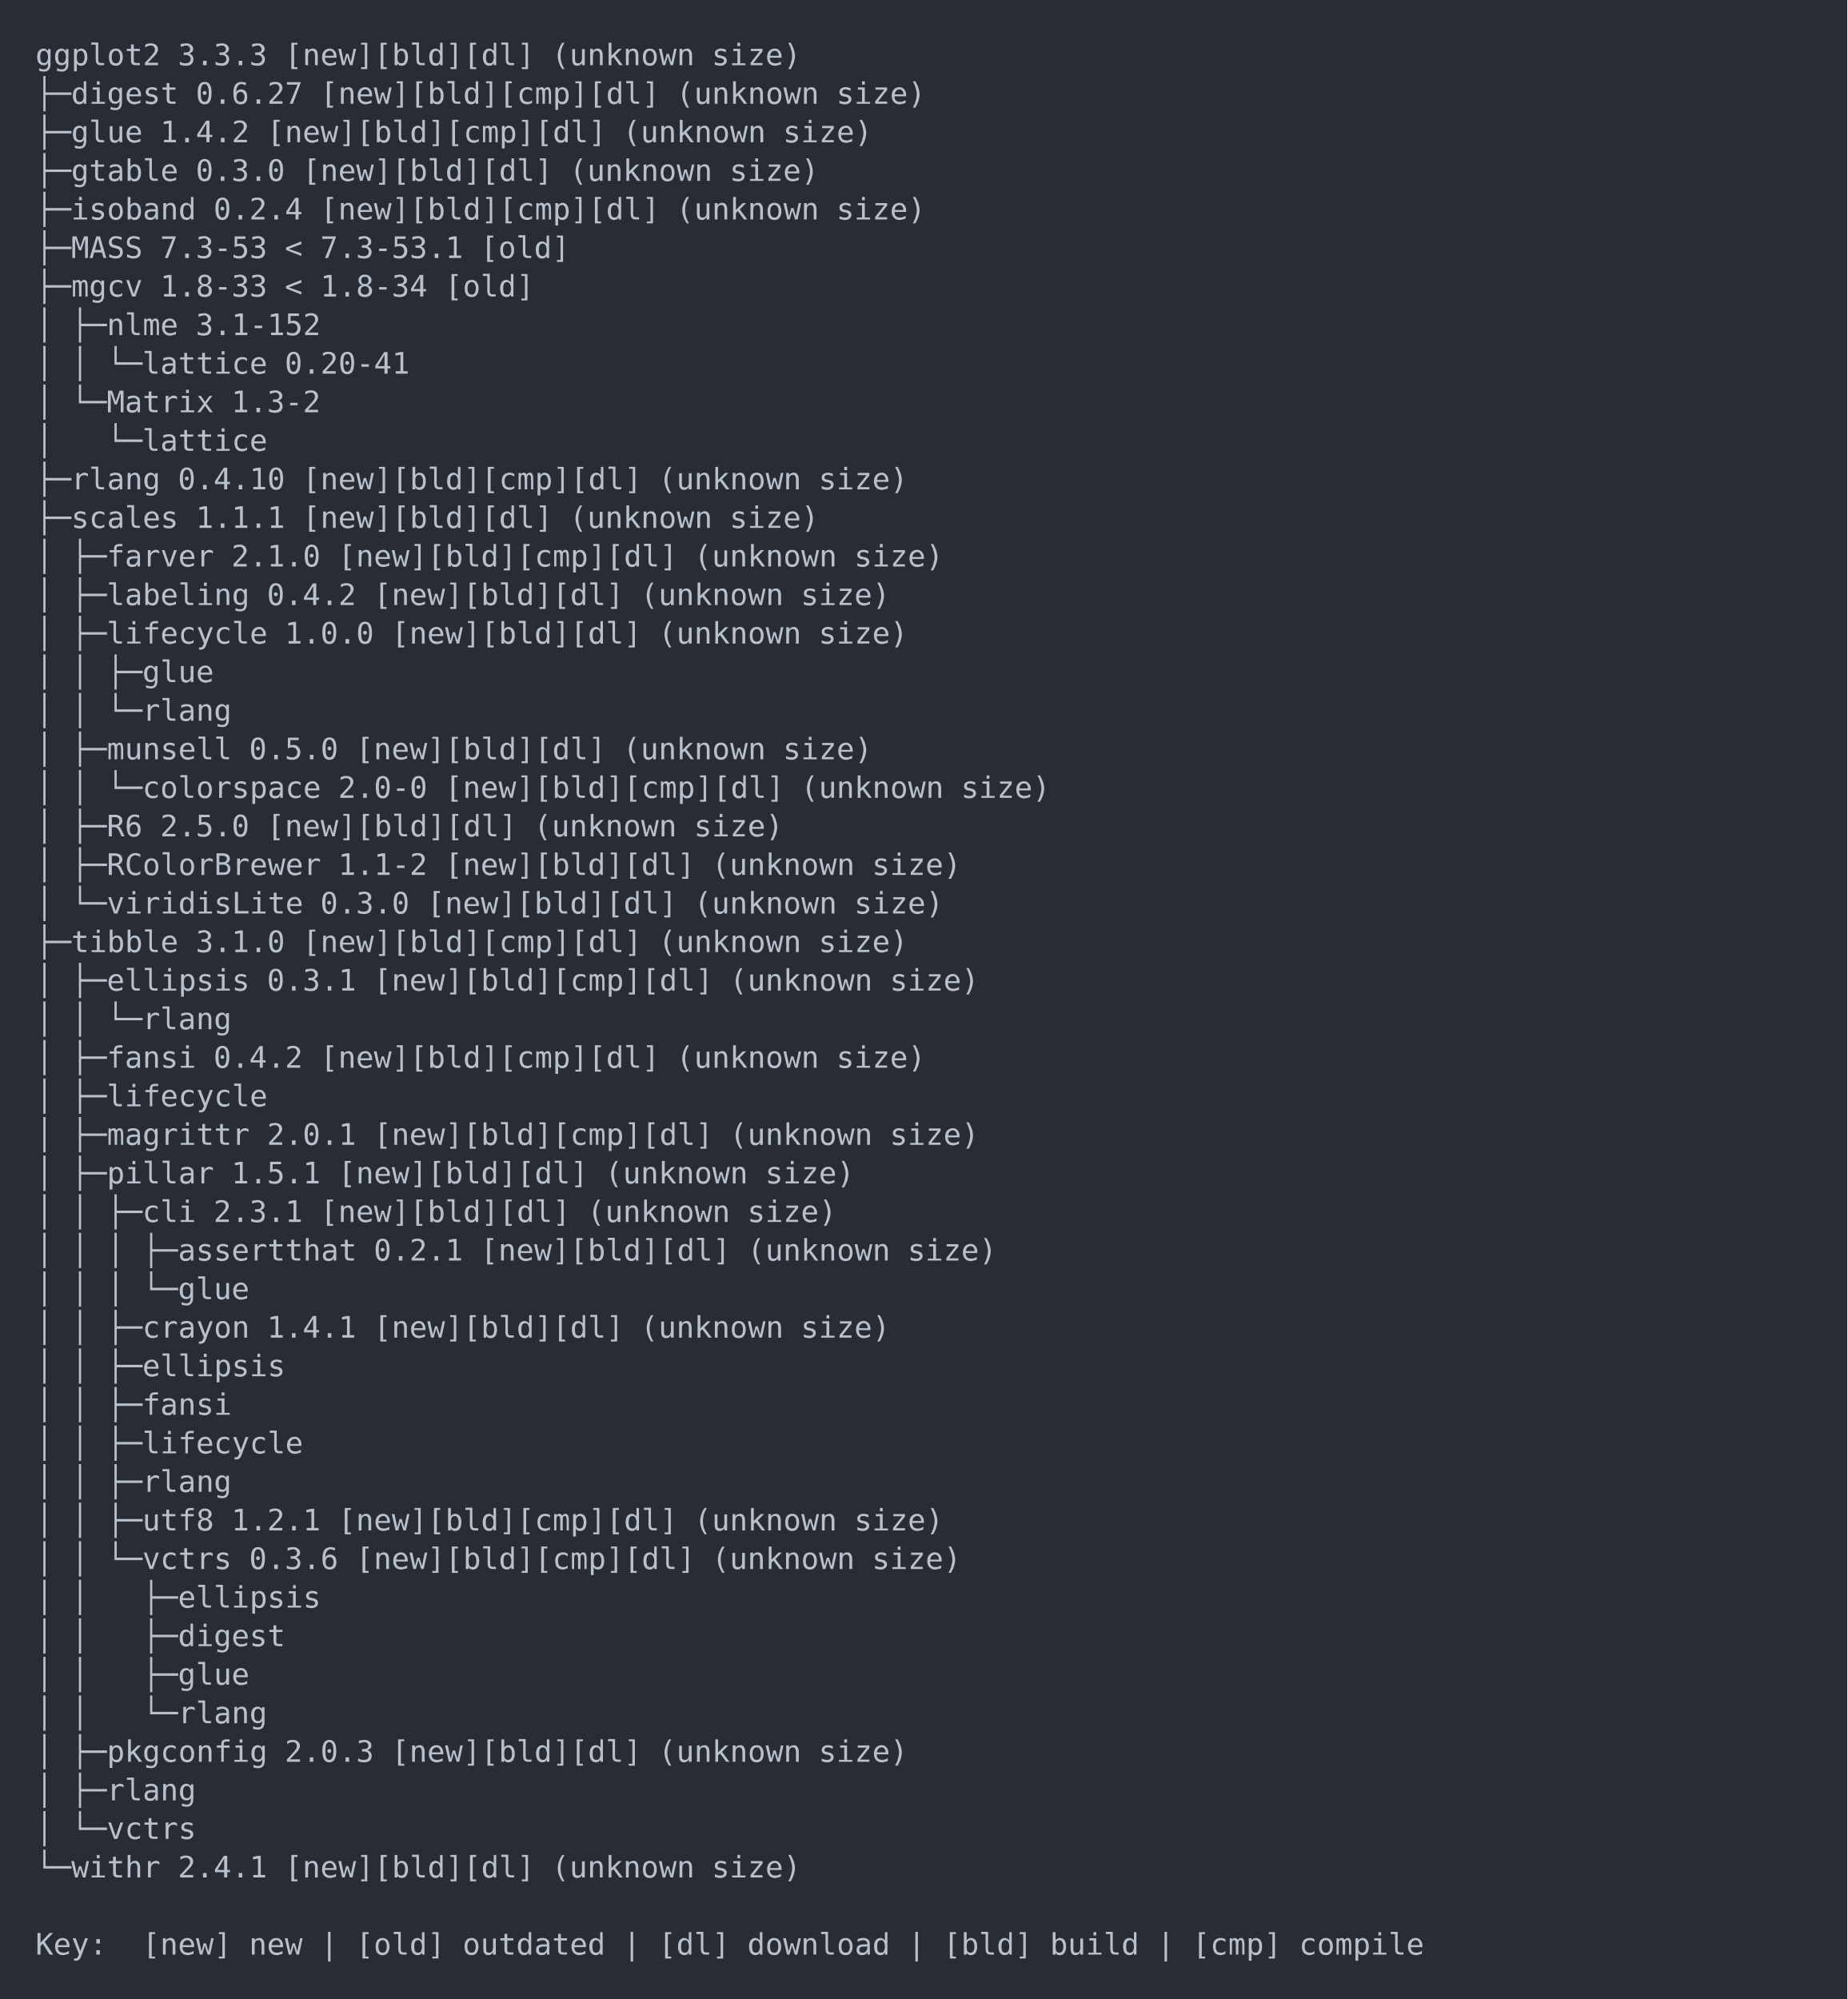
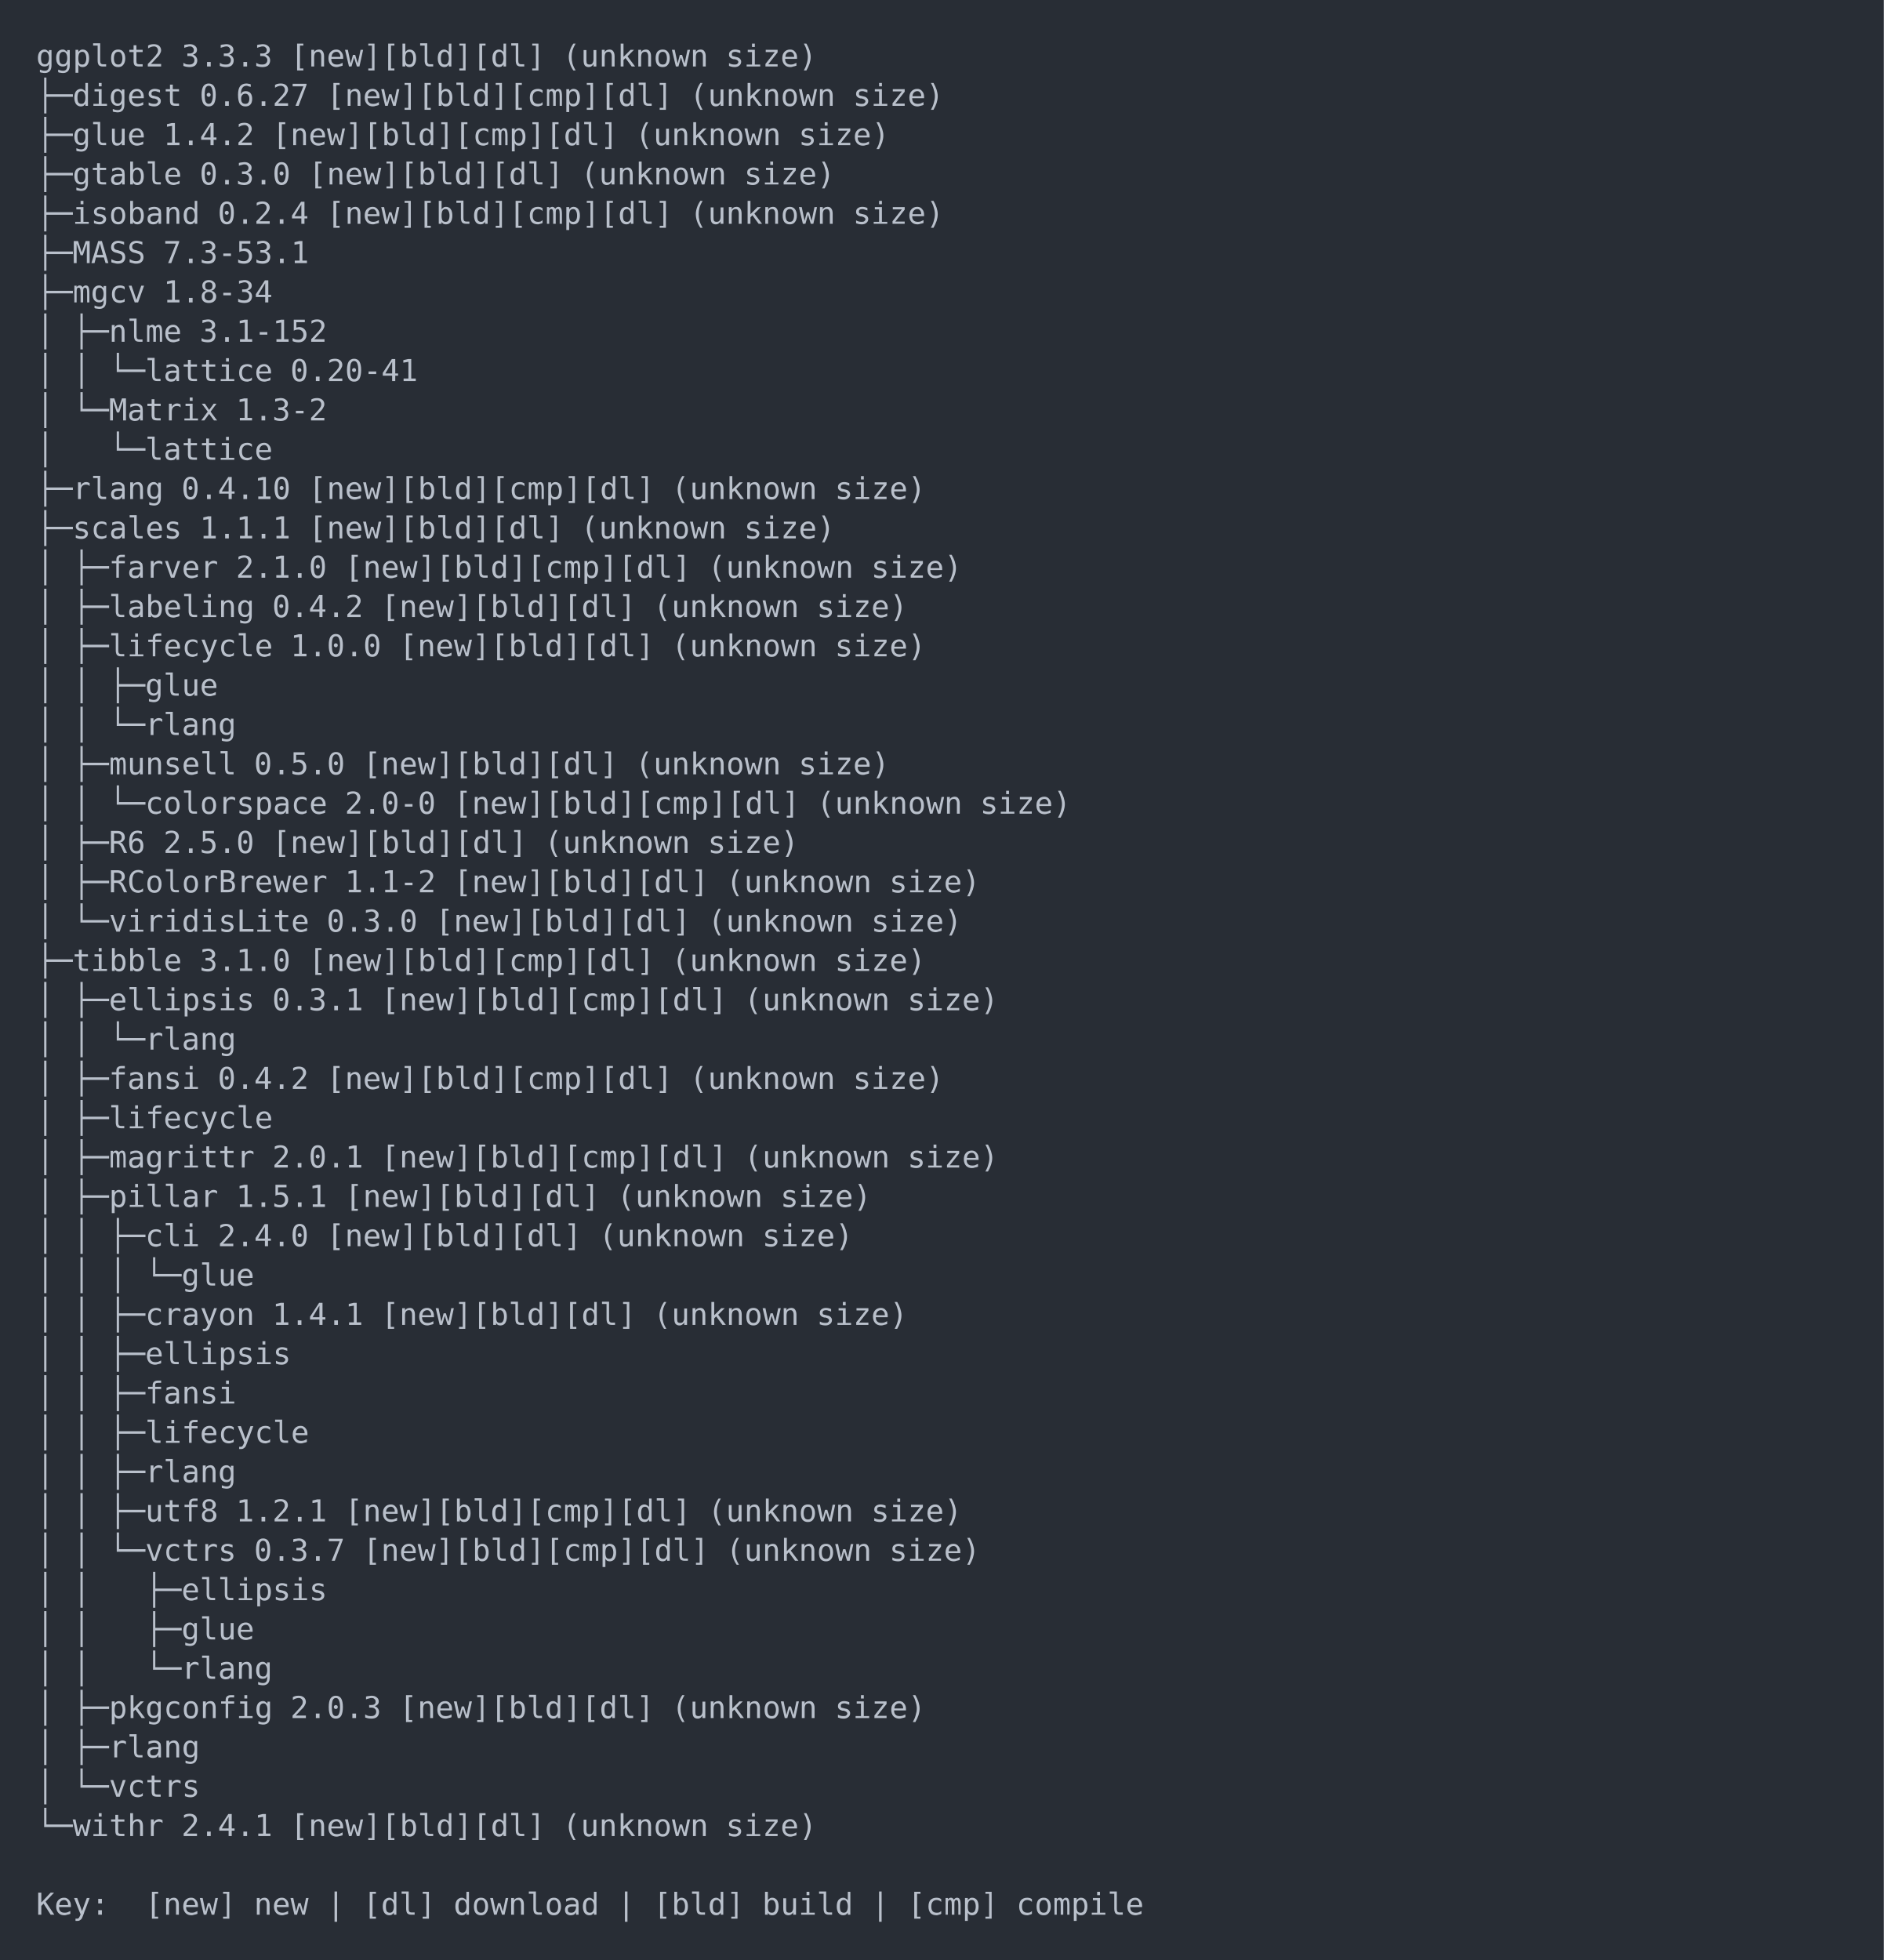
- <svg xmlns="http://www.w3.org/2000/svg" xmlns:xlink="http://www.w3.org/1999/xlink" width="1040" height="1125.5">
-   <rect width="1040" height="1125.5" rx="0" ry="0" class="a" />
-   <svg height="1085.5" viewBox="0 0 100 108.55" width="1000" x="20" y="20">
+ <svg xmlns="http://www.w3.org/2000/svg" xmlns:xlink="http://www.w3.org/1999/xlink" width="1040" height="1082.08">
+   <rect width="1040" height="1082.08" rx="0" ry="0" class="a" />
+   <svg height="1042.08" viewBox="0 0 100 104.208" width="1000" x="20" y="20">
    <style>.a{fill:rgb(40,45,53)}.b{font-family:'Fira Code',Monaco,Consolas,Menlo,'Bitstream Vera Sans Mono','Powerline Symbols',monospace}.c{fill:rgb(185,192,203);white-space:pre}.d{fill:transparent}</style>
    <g font-family="'Fira Code',Monaco,Consolas,Menlo,'Bitstream Vera Sans Mono','Powerline Symbols',monospace" font-size="1.67" class="b">
      <defs>
        <symbol id="1">
          <text x="0" y="1.67" class="c">│</text>
          <text x="2.004" y="1.67" class="c">│</text>
          <text x="4.008" y="1.67" class="c">└─rlang</text>
        </symbol>
        <symbol id="a">
-           <rect height="51" width="100" x="0" y="0" class="d" />
+           <rect height="49" width="100" x="0" y="0" class="d" />
        </symbol>
      </defs>
-       <rect height="108.55" width="100" class="a" />
+       <rect height="104.208" width="100" class="a" />
      <svg x="0" y="0" width="100">
        <svg x="0">
          <use xlink:href="#a" />
          <text x="0" y="1.67" class="c">ggplot2</text>
          <text x="8.016" y="1.67" class="c">3.3.3</text>
          <text x="14.028" y="1.67" class="c">[new][bld][dl]</text>
          <text x="29.058" y="1.67" class="c">(unknown</text>
          <text x="38.076" y="1.67" class="c">size)</text>
          <text x="0" y="3.841" class="c">├─digest</text>
          <text x="9.018" y="3.841" class="c">0.6.27</text>
          <text x="16.032" y="3.841" class="c">[new][bld][cmp][dl]</text>
          <text x="36.072" y="3.841" class="c">(unknown</text>
          <text x="45.09" y="3.841" class="c">size)</text>
          <text x="0" y="6.012" class="c">├─glue</text>
          <text x="7.014" y="6.012" class="c">1.4.2</text>
          <text x="13.026" y="6.012" class="c">[new][bld][cmp][dl]</text>
          <text x="33.066" y="6.012" class="c">(unknown</text>
          <text x="42.084" y="6.012" class="c">size)</text>
          <text x="0" y="8.183" class="c">├─gtable</text>
          <text x="9.018" y="8.183" class="c">0.3.0</text>
          <text x="15.03" y="8.183" class="c">[new][bld][dl]</text>
          <text x="30.06" y="8.183" class="c">(unknown</text>
          <text x="39.078" y="8.183" class="c">size)</text>
          <text x="0" y="10.354" class="c">├─isoband</text>
          <text x="10.02" y="10.354" class="c">0.2.4</text>
          <text x="16.032" y="10.354" class="c">[new][bld][cmp][dl]</text>
          <text x="36.072" y="10.354" class="c">(unknown</text>
          <text x="45.09" y="10.354" class="c">size)</text>
          <text x="0" y="12.525" class="c">├─MASS</text>
-           <text x="7.014" y="12.525" class="c">7.3-53</text>
-           <text x="14.028" y="12.525" class="c">&lt;</text>
-           <text x="16.032" y="12.525" class="c">7.3-53.1</text>
-           <text x="25.05" y="12.525" class="c">[old]</text>
+           <text x="7.014" y="12.525" class="c">7.3-53.1</text>
          <text x="0" y="14.696" class="c">├─mgcv</text>
-           <text x="7.014" y="14.696" class="c">1.8-33</text>
-           <text x="14.028" y="14.696" class="c">&lt;</text>
-           <text x="16.032" y="14.696" class="c">1.8-34</text>
-           <text x="23.046" y="14.696" class="c">[old]</text>
+           <text x="7.014" y="14.696" class="c">1.8-34</text>
          <text x="0" y="16.867" class="c">│</text>
          <text x="2.004" y="16.867" class="c">├─nlme</text>
          <text x="9.018" y="16.867" class="c">3.1-152</text>
          <text x="0" y="19.038" class="c">│</text>
          <text x="2.004" y="19.038" class="c">│</text>
          <text x="4.008" y="19.038" class="c">└─lattice</text>
          <text x="14.028" y="19.038" class="c">0.20-41</text>
          <text x="0" y="21.209" class="c">│</text>
          <text x="2.004" y="21.209" class="c">└─Matrix</text>
          <text x="11.022" y="21.209" class="c">1.3-2</text>
          <text x="0" y="23.38" class="c">│</text>
          <text x="4.008" y="23.38" class="c">└─lattice</text>
          <text x="0" y="25.551" class="c">├─rlang</text>
          <text x="8.016" y="25.551" class="c">0.4.10</text>
          <text x="15.03" y="25.551" class="c">[new][bld][cmp][dl]</text>
          <text x="35.07" y="25.551" class="c">(unknown</text>
          <text x="44.088" y="25.551" class="c">size)</text>
          <text x="0" y="27.722" class="c">├─scales</text>
          <text x="9.018" y="27.722" class="c">1.1.1</text>
          <text x="15.03" y="27.722" class="c">[new][bld][dl]</text>
          <text x="30.06" y="27.722" class="c">(unknown</text>
          <text x="39.078" y="27.722" class="c">size)</text>
          <text x="0" y="29.893" class="c">│</text>
          <text x="2.004" y="29.893" class="c">├─farver</text>
          <text x="11.022" y="29.893" class="c">2.1.0</text>
          <text x="17.034" y="29.893" class="c">[new][bld][cmp][dl]</text>
          <text x="37.074" y="29.893" class="c">(unknown</text>
          <text x="46.092" y="29.893" class="c">size)</text>
          <text x="0" y="32.064" class="c">│</text>
          <text x="2.004" y="32.064" class="c">├─labeling</text>
          <text x="13.026" y="32.064" class="c">0.4.2</text>
          <text x="19.038" y="32.064" class="c">[new][bld][dl]</text>
          <text x="34.068" y="32.064" class="c">(unknown</text>
          <text x="43.086" y="32.064" class="c">size)</text>
          <text x="0" y="34.235" class="c">│</text>
          <text x="2.004" y="34.235" class="c">├─lifecycle</text>
          <text x="14.028" y="34.235" class="c">1.0.0</text>
          <text x="20.04" y="34.235" class="c">[new][bld][dl]</text>
          <text x="35.07" y="34.235" class="c">(unknown</text>
          <text x="44.088" y="34.235" class="c">size)</text>
          <text x="0" y="36.406" class="c">│</text>
          <text x="2.004" y="36.406" class="c">│</text>
          <text x="4.008" y="36.406" class="c">├─glue</text>
          <use xlink:href="#1" y="36.907" />
          <text x="0" y="40.748" class="c">│</text>
          <text x="2.004" y="40.748" class="c">├─munsell</text>
          <text x="12.024" y="40.748" class="c">0.5.0</text>
          <text x="18.036" y="40.748" class="c">[new][bld][dl]</text>
          <text x="33.066" y="40.748" class="c">(unknown</text>
          <text x="42.084" y="40.748" class="c">size)</text>
          <text x="0" y="42.919" class="c">│</text>
          <text x="2.004" y="42.919" class="c">│</text>
          <text x="4.008" y="42.919" class="c">└─colorspace</text>
          <text x="17.034" y="42.919" class="c">2.0-0</text>
          <text x="23.046" y="42.919" class="c">[new][bld][cmp][dl]</text>
          <text x="43.086" y="42.919" class="c">(unknown</text>
          <text x="52.104" y="42.919" class="c">size)</text>
          <text x="0" y="45.09" class="c">│</text>
          <text x="2.004" y="45.09" class="c">├─R6</text>
          <text x="7.014" y="45.09" class="c">2.5.0</text>
          <text x="13.026" y="45.09" class="c">[new][bld][dl]</text>
          <text x="28.056" y="45.09" class="c">(unknown</text>
          <text x="37.074" y="45.09" class="c">size)</text>
          <text x="0" y="47.261" class="c">│</text>
          <text x="2.004" y="47.261" class="c">├─RColorBrewer</text>
          <text x="17.034" y="47.261" class="c">1.1-2</text>
          <text x="23.046" y="47.261" class="c">[new][bld][dl]</text>
          <text x="38.076" y="47.261" class="c">(unknown</text>
          <text x="47.094" y="47.261" class="c">size)</text>
          <text x="0" y="49.432" class="c">│</text>
          <text x="2.004" y="49.432" class="c">└─viridisLite</text>
          <text x="16.032" y="49.432" class="c">0.3.0</text>
          <text x="22.044" y="49.432" class="c">[new][bld][dl]</text>
          <text x="37.074" y="49.432" class="c">(unknown</text>
          <text x="46.092" y="49.432" class="c">size)</text>
          <text x="0" y="51.603" class="c">├─tibble</text>
          <text x="9.018" y="51.603" class="c">3.1.0</text>
          <text x="15.03" y="51.603" class="c">[new][bld][cmp][dl]</text>
          <text x="35.07" y="51.603" class="c">(unknown</text>
          <text x="44.088" y="51.603" class="c">size)</text>
          <text x="0" y="53.774" class="c">│</text>
          <text x="2.004" y="53.774" class="c">├─ellipsis</text>
          <text x="13.026" y="53.774" class="c">0.3.1</text>
          <text x="19.038" y="53.774" class="c">[new][bld][cmp][dl]</text>
          <text x="39.078" y="53.774" class="c">(unknown</text>
          <text x="48.096" y="53.774" class="c">size)</text>
          <use xlink:href="#1" y="54.275" />
          <text x="0" y="58.116" class="c">│</text>
          <text x="2.004" y="58.116" class="c">├─fansi</text>
          <text x="10.02" y="58.116" class="c">0.4.2</text>
          <text x="16.032" y="58.116" class="c">[new][bld][cmp][dl]</text>
          <text x="36.072" y="58.116" class="c">(unknown</text>
          <text x="45.09" y="58.116" class="c">size)</text>
          <text x="0" y="60.287" class="c">│</text>
          <text x="2.004" y="60.287" class="c">├─lifecycle</text>
          <text x="0" y="62.458" class="c">│</text>
          <text x="2.004" y="62.458" class="c">├─magrittr</text>
          <text x="13.026" y="62.458" class="c">2.0.1</text>
          <text x="19.038" y="62.458" class="c">[new][bld][cmp][dl]</text>
          <text x="39.078" y="62.458" class="c">(unknown</text>
          <text x="48.096" y="62.458" class="c">size)</text>
          <text x="0" y="64.629" class="c">│</text>
          <text x="2.004" y="64.629" class="c">├─pillar</text>
          <text x="11.022" y="64.629" class="c">1.5.1</text>
          <text x="17.034" y="64.629" class="c">[new][bld][dl]</text>
          <text x="32.064" y="64.629" class="c">(unknown</text>
          <text x="41.082" y="64.629" class="c">size)</text>
          <text x="0" y="66.8" class="c">│</text>
          <text x="2.004" y="66.8" class="c">│</text>
          <text x="4.008" y="66.8" class="c">├─cli</text>
-           <text x="10.02" y="66.8" class="c">2.3.1</text>
+           <text x="10.02" y="66.8" class="c">2.4.0</text>
          <text x="16.032" y="66.8" class="c">[new][bld][dl]</text>
          <text x="31.062" y="66.8" class="c">(unknown</text>
          <text x="40.08" y="66.8" class="c">size)</text>
          <text x="0" y="68.971" class="c">│</text>
          <text x="2.004" y="68.971" class="c">│</text>
          <text x="4.008" y="68.971" class="c">│</text>
-           <text x="6.012" y="68.971" class="c">├─assertthat</text>
-           <text x="19.038" y="68.971" class="c">0.2.1</text>
-           <text x="25.05" y="68.971" class="c">[new][bld][dl]</text>
-           <text x="40.08" y="68.971" class="c">(unknown</text>
-           <text x="49.098" y="68.971" class="c">size)</text>
+           <text x="6.012" y="68.971" class="c">└─glue</text>
          <text x="0" y="71.142" class="c">│</text>
          <text x="2.004" y="71.142" class="c">│</text>
-           <text x="4.008" y="71.142" class="c">│</text>
-           <text x="6.012" y="71.142" class="c">└─glue</text>
+           <text x="4.008" y="71.142" class="c">├─crayon</text>
+           <text x="13.026" y="71.142" class="c">1.4.1</text>
+           <text x="19.038" y="71.142" class="c">[new][bld][dl]</text>
+           <text x="34.068" y="71.142" class="c">(unknown</text>
+           <text x="43.086" y="71.142" class="c">size)</text>
          <text x="0" y="73.313" class="c">│</text>
          <text x="2.004" y="73.313" class="c">│</text>
-           <text x="4.008" y="73.313" class="c">├─crayon</text>
-           <text x="13.026" y="73.313" class="c">1.4.1</text>
-           <text x="19.038" y="73.313" class="c">[new][bld][dl]</text>
-           <text x="34.068" y="73.313" class="c">(unknown</text>
-           <text x="43.086" y="73.313" class="c">size)</text>
+           <text x="4.008" y="73.313" class="c">├─ellipsis</text>
          <text x="0" y="75.484" class="c">│</text>
          <text x="2.004" y="75.484" class="c">│</text>
-           <text x="4.008" y="75.484" class="c">├─ellipsis</text>
+           <text x="4.008" y="75.484" class="c">├─fansi</text>
          <text x="0" y="77.655" class="c">│</text>
          <text x="2.004" y="77.655" class="c">│</text>
-           <text x="4.008" y="77.655" class="c">├─fansi</text>
+           <text x="4.008" y="77.655" class="c">├─lifecycle</text>
          <text x="0" y="79.826" class="c">│</text>
          <text x="2.004" y="79.826" class="c">│</text>
-           <text x="4.008" y="79.826" class="c">├─lifecycle</text>
+           <text x="4.008" y="79.826" class="c">├─rlang</text>
          <text x="0" y="81.997" class="c">│</text>
          <text x="2.004" y="81.997" class="c">│</text>
-           <text x="4.008" y="81.997" class="c">├─rlang</text>
+           <text x="4.008" y="81.997" class="c">├─utf8</text>
+           <text x="11.022" y="81.997" class="c">1.2.1</text>
+           <text x="17.034" y="81.997" class="c">[new][bld][cmp][dl]</text>
+           <text x="37.074" y="81.997" class="c">(unknown</text>
+           <text x="46.092" y="81.997" class="c">size)</text>
          <text x="0" y="84.168" class="c">│</text>
          <text x="2.004" y="84.168" class="c">│</text>
-           <text x="4.008" y="84.168" class="c">├─utf8</text>
-           <text x="11.022" y="84.168" class="c">1.2.1</text>
-           <text x="17.034" y="84.168" class="c">[new][bld][cmp][dl]</text>
-           <text x="37.074" y="84.168" class="c">(unknown</text>
-           <text x="46.092" y="84.168" class="c">size)</text>
+           <text x="4.008" y="84.168" class="c">└─vctrs</text>
+           <text x="12.024" y="84.168" class="c">0.3.7</text>
+           <text x="18.036" y="84.168" class="c">[new][bld][cmp][dl]</text>
+           <text x="38.076" y="84.168" class="c">(unknown</text>
+           <text x="47.094" y="84.168" class="c">size)</text>
          <text x="0" y="86.339" class="c">│</text>
          <text x="2.004" y="86.339" class="c">│</text>
-           <text x="4.008" y="86.339" class="c">└─vctrs</text>
-           <text x="12.024" y="86.339" class="c">0.3.6</text>
-           <text x="18.036" y="86.339" class="c">[new][bld][cmp][dl]</text>
-           <text x="38.076" y="86.339" class="c">(unknown</text>
-           <text x="47.094" y="86.339" class="c">size)</text>
+           <text x="6.012" y="86.339" class="c">├─ellipsis</text>
          <text x="0" y="88.51" class="c">│</text>
          <text x="2.004" y="88.51" class="c">│</text>
-           <text x="6.012" y="88.51" class="c">├─ellipsis</text>
+           <text x="6.012" y="88.51" class="c">├─glue</text>
          <text x="0" y="90.681" class="c">│</text>
          <text x="2.004" y="90.681" class="c">│</text>
-           <text x="6.012" y="90.681" class="c">├─digest</text>
+           <text x="6.012" y="90.681" class="c">└─rlang</text>
          <text x="0" y="92.852" class="c">│</text>
-           <text x="2.004" y="92.852" class="c">│</text>
-           <text x="6.012" y="92.852" class="c">├─glue</text>
+           <text x="2.004" y="92.852" class="c">├─pkgconfig</text>
+           <text x="14.028" y="92.852" class="c">2.0.3</text>
+           <text x="20.04" y="92.852" class="c">[new][bld][dl]</text>
+           <text x="35.07" y="92.852" class="c">(unknown</text>
+           <text x="44.088" y="92.852" class="c">size)</text>
          <text x="0" y="95.023" class="c">│</text>
-           <text x="2.004" y="95.023" class="c">│</text>
-           <text x="6.012" y="95.023" class="c">└─rlang</text>
+           <text x="2.004" y="95.023" class="c">├─rlang</text>
          <text x="0" y="97.194" class="c">│</text>
-           <text x="2.004" y="97.194" class="c">├─pkgconfig</text>
-           <text x="14.028" y="97.194" class="c">2.0.3</text>
-           <text x="20.04" y="97.194" class="c">[new][bld][dl]</text>
-           <text x="35.07" y="97.194" class="c">(unknown</text>
-           <text x="44.088" y="97.194" class="c">size)</text>
-           <text x="0" y="99.365" class="c">│</text>
-           <text x="2.004" y="99.365" class="c">├─rlang</text>
-           <text x="0" y="101.536" class="c">│</text>
-           <text x="2.004" y="101.536" class="c">└─vctrs</text>
-           <text x="0" y="103.707" class="c">└─withr</text>
-           <text x="8.016" y="103.707" class="c">2.4.1</text>
-           <text x="14.028" y="103.707" class="c">[new][bld][dl]</text>
-           <text x="29.058" y="103.707" class="c">(unknown</text>
-           <text x="38.076" y="103.707" class="c">size)</text>
-           <text x="0" y="108.049" class="c">Key:</text>
-           <text x="6.012" y="108.049" class="c">[new]</text>
-           <text x="12.024" y="108.049" class="c">new</text>
-           <text x="16.032" y="108.049" class="c">|</text>
-           <text x="18.036" y="108.049" class="c">[old]</text>
-           <text x="24.048" y="108.049" class="c">outdated</text>
-           <text x="33.066" y="108.049" class="c">|</text>
-           <text x="35.07" y="108.049" class="c">[dl]</text>
-           <text x="40.08" y="108.049" class="c">download</text>
-           <text x="49.098" y="108.049" class="c">|</text>
-           <text x="51.102" y="108.049" class="c">[bld]</text>
-           <text x="57.114" y="108.049" class="c">build</text>
-           <text x="63.126" y="108.049" class="c">|</text>
-           <text x="65.13" y="108.049" class="c">[cmp]</text>
-           <text x="71.142" y="108.049" class="c">compile</text>
+           <text x="2.004" y="97.194" class="c">└─vctrs</text>
+           <text x="0" y="99.365" class="c">└─withr</text>
+           <text x="8.016" y="99.365" class="c">2.4.1</text>
+           <text x="14.028" y="99.365" class="c">[new][bld][dl]</text>
+           <text x="29.058" y="99.365" class="c">(unknown</text>
+           <text x="38.076" y="99.365" class="c">size)</text>
+           <text x="0" y="103.707" class="c">Key:</text>
+           <text x="6.012" y="103.707" class="c">[new]</text>
+           <text x="12.024" y="103.707" class="c">new</text>
+           <text x="16.032" y="103.707" class="c">|</text>
+           <text x="18.036" y="103.707" class="c">[dl]</text>
+           <text x="23.046" y="103.707" class="c">download</text>
+           <text x="32.064" y="103.707" class="c">|</text>
+           <text x="34.068" y="103.707" class="c">[bld]</text>
+           <text x="40.08" y="103.707" class="c">build</text>
+           <text x="46.092" y="103.707" class="c">|</text>
+           <text x="48.096" y="103.707" class="c">[cmp]</text>
+           <text x="54.108" y="103.707" class="c">compile</text>
        </svg>
      </svg>
    </g>
  </svg>
</svg>
